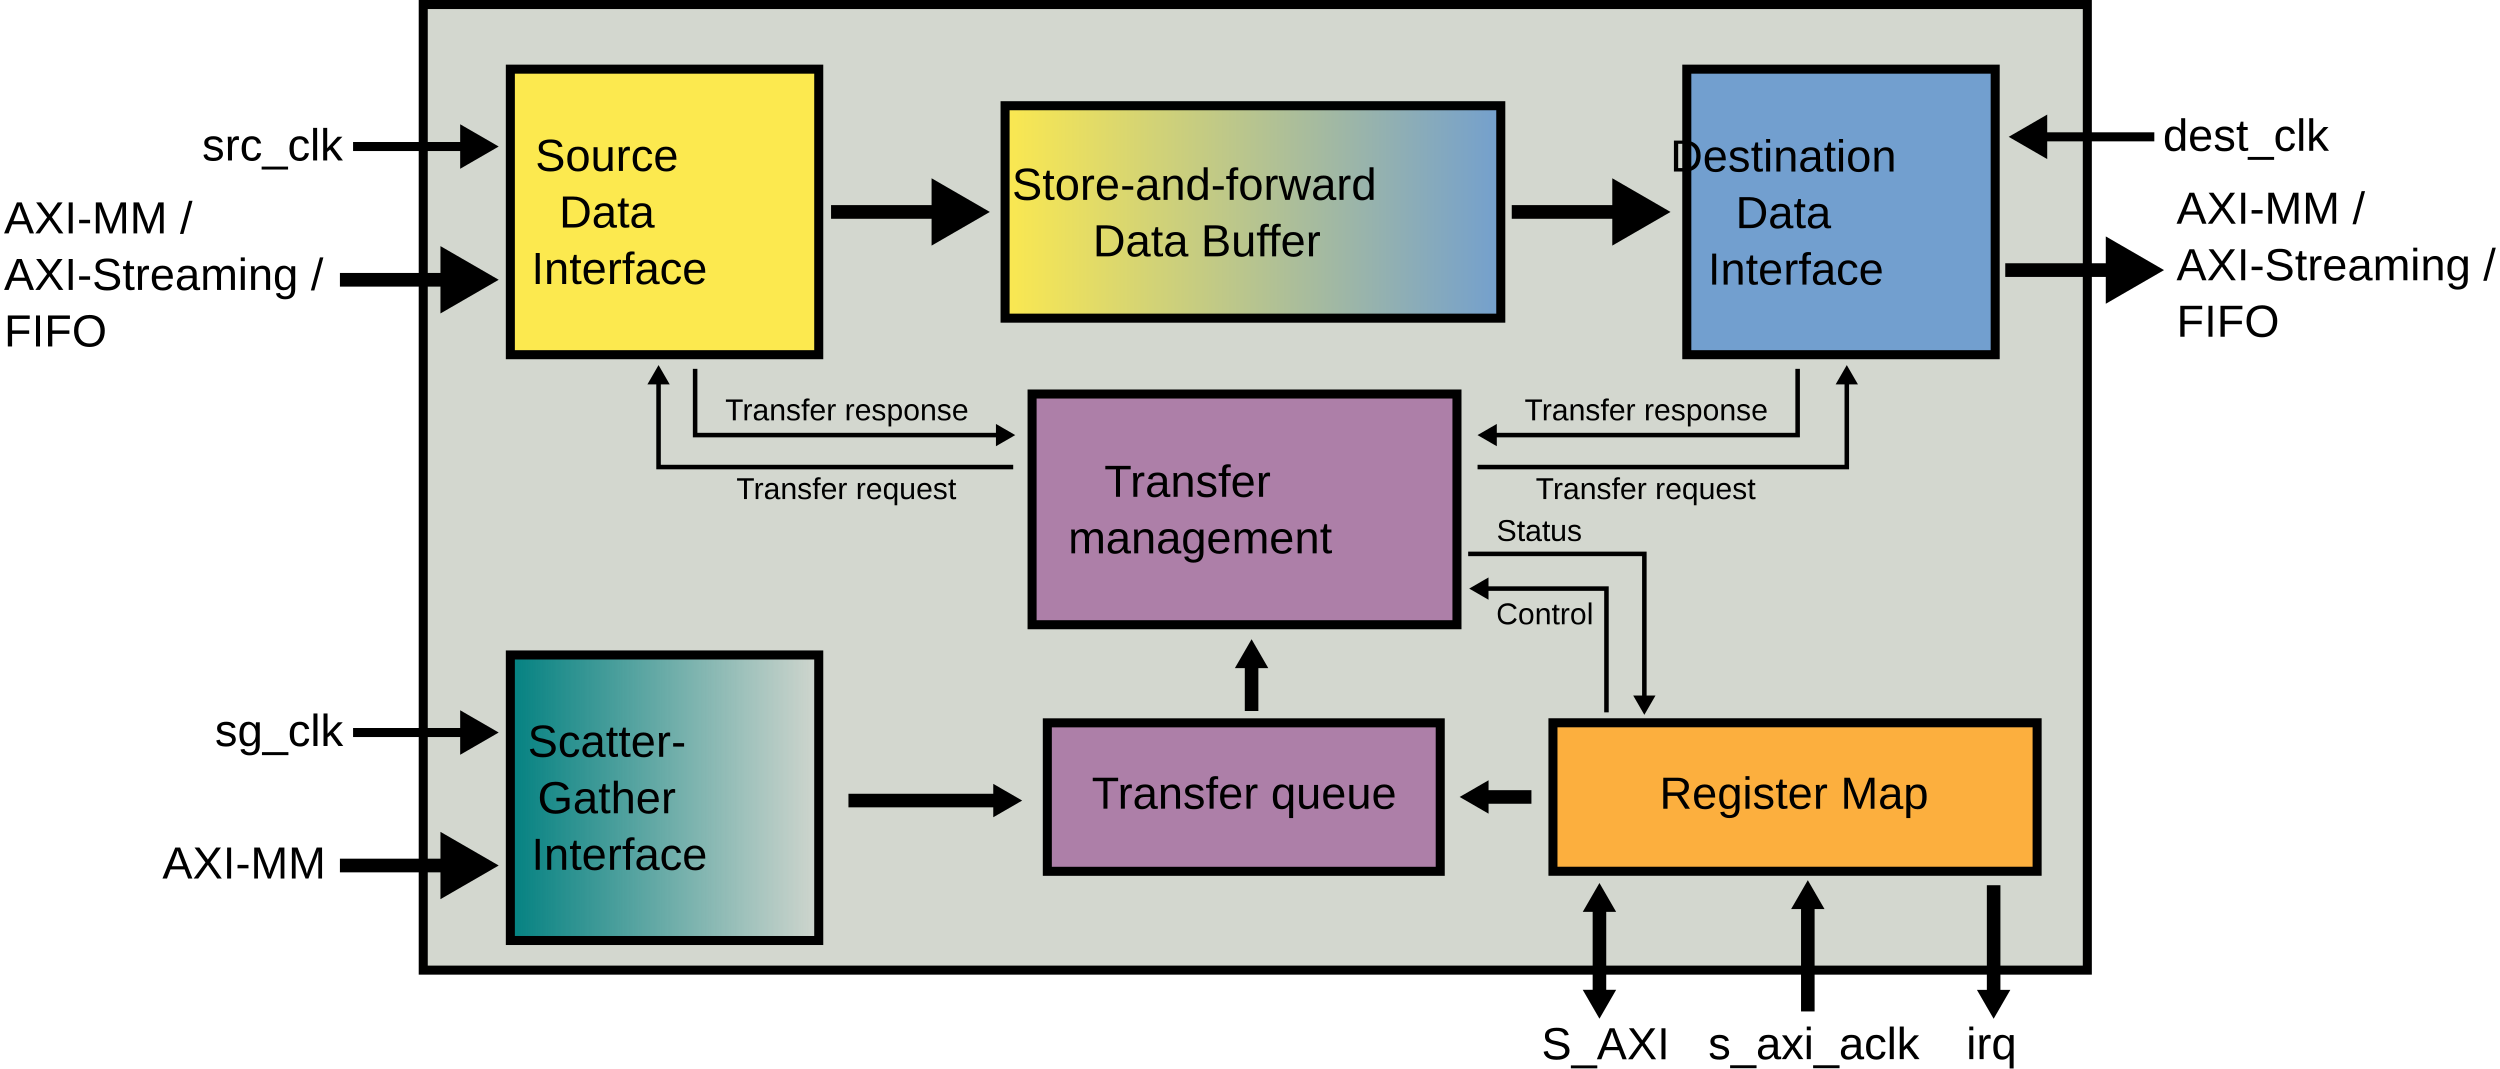
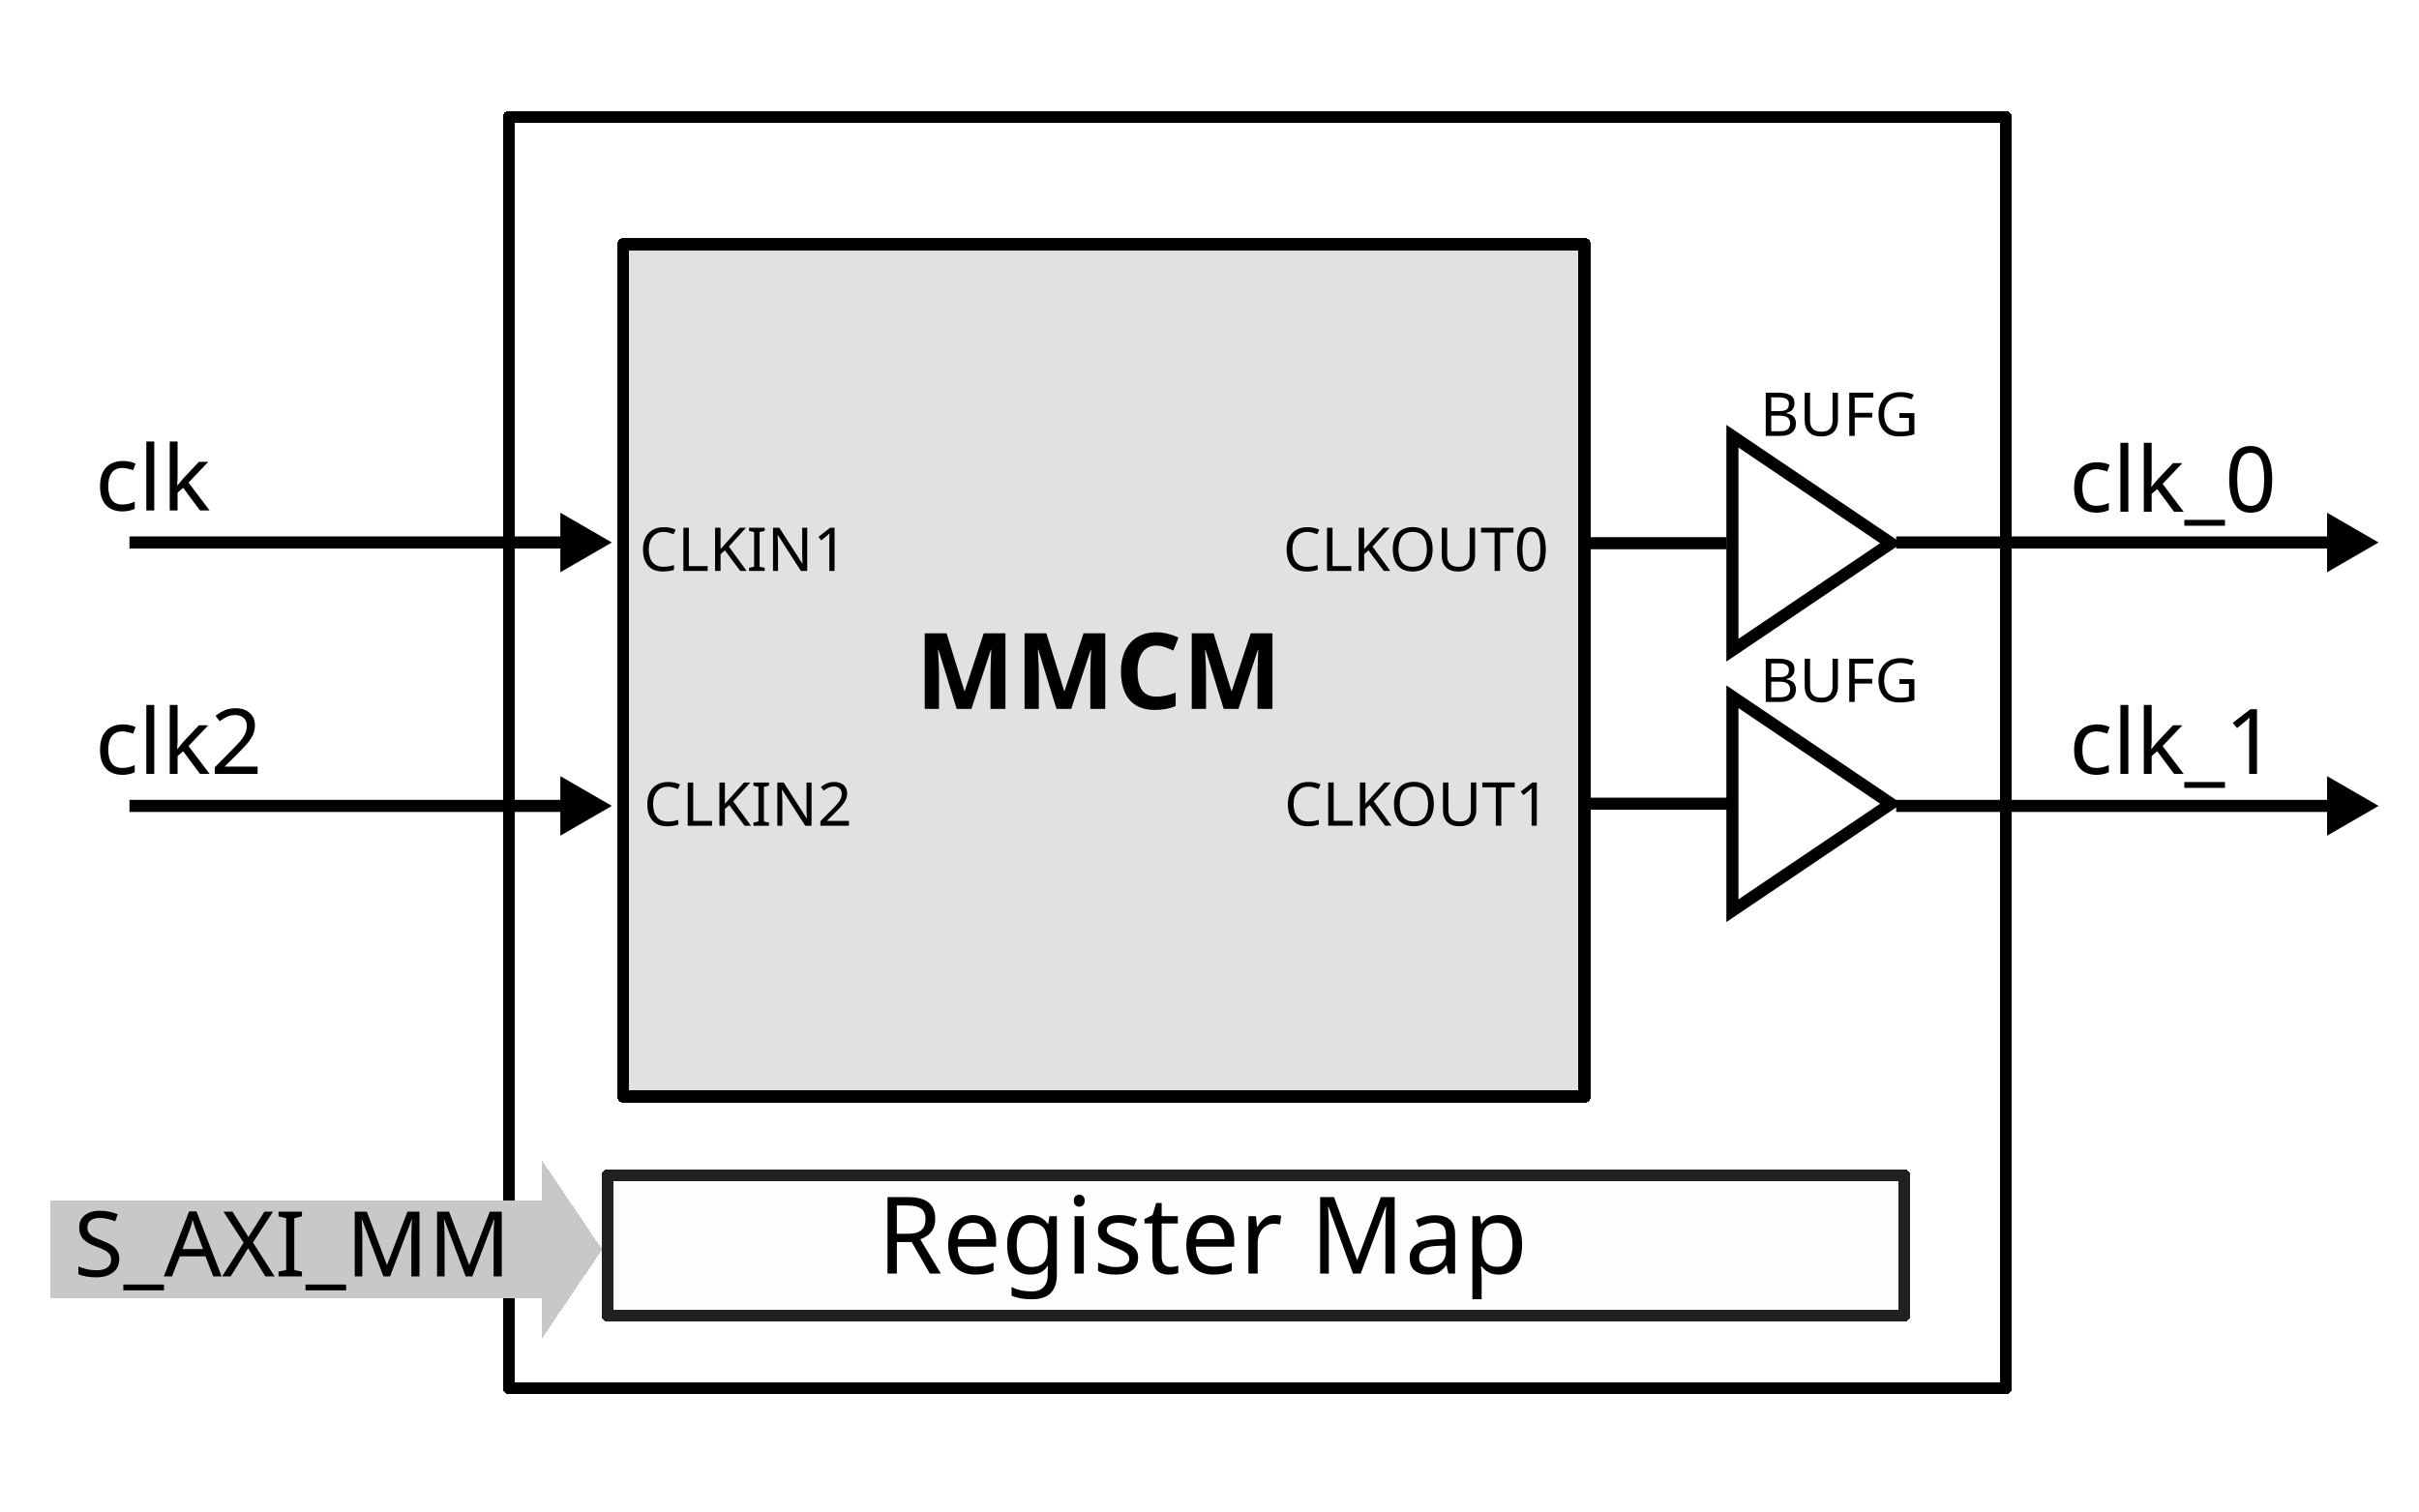
- <svg xmlns="http://www.w3.org/2000/svg" width="585" height="250" preserveAspectRatio="xMidYMid slice" version="1.1" viewBox="0 0 585 250">
-   <defs>
-     <marker id="h" overflow="visible" orient="auto">
-       <path transform="scale(.4)" d="m5.77 0-8.65 5v-10z" fill-rule="evenodd" stroke="#000" stroke-width="1pt" />
+ <svg xmlns="http://www.w3.org/2000/svg" width="400" height="250" viewBox="0 0 400 250" id="svg4408" version="1.1">
+   <defs id="defs4410">
+     <marker style="overflow:visible" id="marker18751-6" refX="0" refY="0" orient="auto">
+       <path transform="scale(0.4,0.4)" style="fill:#000000;fill-opacity:1;fill-rule:evenodd;stroke:#000000;stroke-width:1pt;stroke-opacity:1" d="m 5.77,0 -8.65,5 0,-10 8.65,5 z" id="path18753-0" />
    </marker>
-     <marker id="i" overflow="visible" orient="auto">
-       <path transform="scale(.4)" d="m5.77 0-8.65 5v-10z" fill-rule="evenodd" stroke="#000" stroke-width="1pt" />
+     <marker style="overflow:visible" id="marker18751-6-0" refX="0" refY="0" orient="auto">
+       <path transform="scale(0.4,0.4)" style="fill:#000000;fill-opacity:1;fill-rule:evenodd;stroke:#000000;stroke-width:1pt;stroke-opacity:1" d="m 5.77,0 -8.65,5 0,-10 8.65,5 z" id="path18753-0-6" />
    </marker>
-     <marker id="j" overflow="visible" orient="auto">
-       <path transform="scale(-.4)" d="m5.77 0-8.65 5v-10z" fill-rule="evenodd" stroke="#000" stroke-width="1pt" />
+     <marker style="overflow:visible" id="marker18751-6-0-9" refX="0" refY="0" orient="auto">
+       <path transform="scale(0.4,0.4)" style="fill:#000000;fill-opacity:1;fill-rule:evenodd;stroke:#000000;stroke-width:1pt;stroke-opacity:1" d="m 5.77,0 -8.65,5 0,-10 8.65,5 z" id="path18753-0-6-9" />
    </marker>
-     <marker id="s" overflow="visible" orient="auto">
-       <path transform="scale(-.4)" d="m5.77 0-8.65 5v-10z" fill-rule="evenodd" stroke="#000" stroke-width="1pt" />
+     <marker style="overflow:visible" id="marker18751-6-0-9-1" refX="0" refY="0" orient="auto">
+       <path transform="scale(0.4,0.4)" style="fill:#000000;fill-opacity:1;fill-rule:evenodd;stroke:#000000;stroke-width:1pt;stroke-opacity:1" d="m 5.77,0 -8.65,5 0,-10 8.65,5 z" id="path18753-0-6-9-1" />
    </marker>
-     <marker id="k" overflow="visible" orient="auto">
-       <path transform="scale(.4)" d="m5.77 0-8.65 5v-10z" fill-rule="evenodd" stroke="#000" stroke-width="1pt" />
-     </marker>
-     <marker id="l" overflow="visible" orient="auto">
-       <path transform="scale(.4)" d="m5.77 0-8.65 5v-10z" fill-rule="evenodd" stroke="#000" stroke-width="1pt" />
-     </marker>
-     <marker id="m" overflow="visible" orient="auto">
-       <path transform="scale(.4)" d="m5.77 0-8.65 5v-10z" fill-rule="evenodd" stroke="#000" stroke-width="1pt" />
-     </marker>
-     <marker id="n" overflow="visible" orient="auto">
-       <path transform="scale(-.2)" d="m5.77 0-8.65 5v-10z" fill-rule="evenodd" stroke="#000" stroke-width="1pt" />
-     </marker>
-     <marker id="a" overflow="visible" orient="auto">
-       <path transform="scale(-.2)" d="m5.77 0-8.65 5v-10z" fill-rule="evenodd" stroke="#000" stroke-width="1pt" />
-     </marker>
-     <marker id="b" overflow="visible" orient="auto">
-       <path transform="scale(.2)" d="m5.77 0-8.65 5v-10z" fill-rule="evenodd" stroke="#000" stroke-width="1pt" />
-     </marker>
-     <marker id="c" overflow="visible" orient="auto">
-       <path transform="scale(.2)" d="m5.77 0-8.65 5v-10z" fill-rule="evenodd" stroke="#000" stroke-width="1pt" />
-     </marker>
-     <marker id="p" overflow="visible" orient="auto">
-       <path transform="scale(.2)" d="m5.77 0-8.65 5v-10z" fill-rule="evenodd" stroke="#000" stroke-width="1pt" />
-     </marker>
-     <marker id="r" overflow="visible" orient="auto">
-       <path transform="scale(-.2)" d="m5.77 0-8.65 5v-10z" fill-rule="evenodd" stroke="#000" stroke-width="1pt" />
-     </marker>
-     <marker id="d" overflow="visible" orient="auto">
-       <path transform="scale(.4)" d="m5.77 0-8.65 5v-10z" fill-rule="evenodd" stroke="#000" stroke-width="1pt" />
-     </marker>
-     <marker id="e" overflow="visible" orient="auto">
-       <path transform="scale(.4)" d="m5.77 0-8.65 5v-10z" fill-rule="evenodd" stroke="#000" stroke-width="1pt" />
-     </marker>
-     <marker id="f" overflow="visible" orient="auto">
-       <path transform="scale(.4)" d="m5.77 0-8.65 5v-10z" fill-rule="evenodd" stroke="#000" stroke-width="1pt" />
-     </marker>
-     <marker id="g" overflow="visible" orient="auto">
-       <path transform="scale(.4)" d="m5.77 0-8.65 5v-10z" fill-rule="evenodd" stroke="#000" stroke-width="1pt" />
-     </marker>
-     <marker id="q" overflow="visible" orient="auto">
-       <path transform="scale(.4)" d="m5.77 0-8.65 5v-10z" fill-rule="evenodd" stroke="#000" stroke-width="1pt" />
-     </marker>
-     <linearGradient id="o" x1="88.359" x2="117.89" y1="88.837" y2="88.837" gradientUnits="userSpaceOnUse">
-       <stop stop-color="#fce94f" offset="0" />
-       <stop stop-color="#729fcf" offset="1" />
-     </linearGradient>
-     <marker id="i-9" overflow="visible" orient="auto">
-       <path transform="scale(.4)" d="m5.77 0-8.65 5v-10z" fill-rule="evenodd" stroke="#000" stroke-width="1pt" />
-     </marker>
-     <marker id="e-2" overflow="visible" orient="auto">
-       <path transform="scale(.4)" d="m5.77 0-8.65 5v-10z" fill-rule="evenodd" stroke="#000" stroke-width="1pt" />
-     </marker>
-     <linearGradient id="linearGradient59824" x1="58.883" x2="77.454" y1="89.272" y2="89.272" gradientUnits="userSpaceOnUse">
-       <stop stop-color="#008080" offset="0" />
-       <stop stop-color="#008080" stop-opacity="0" offset="1" />
-     </linearGradient>
-     <marker id="a-0" overflow="visible" orient="auto">
-       <path transform="scale(-.2)" d="m5.77 0-8.65 5v-10z" fill-rule="evenodd" stroke="#000" stroke-width="1pt" />
+     <marker style="overflow:visible" id="marker18751-6-0-9-5" refX="0" refY="0" orient="auto">
+       <path transform="scale(0.4,0.4)" style="fill:#000000;fill-opacity:1;fill-rule:evenodd;stroke:#000000;stroke-width:1pt;stroke-opacity:1" d="m 5.77,0 -8.65,5 0,-10 8.65,5 z" id="path18753-0-6-9-8" />
    </marker>
  </defs>
-   <g transform="matrix(4,0,0,4,-117.17,-304.15)">
-     <rect x="54.052" y="76.302" width="97.349" height="56.488" fill="#d3d7cf" fill-rule="evenodd" stroke="#000" stroke-width=".529" />
-     <rect x="120.14" y="118.32" width="28.324" height="8.686" fill="#fcaf3e" fill-rule="evenodd" stroke="#000" stroke-width=".529" />
-     <g transform="translate(-.53474 -.4009)">
-       <rect x="88.624" y="82.623" width="28.999" height="12.428" fill="url(#o)" fill-rule="evenodd" stroke="#000" stroke-width=".529" />
-       <text x="103.003" y="88.129" fill="#000000" font-family="'Liberation Sans'" font-size="2.646px" letter-spacing="0px" stroke-width=".265px" text-anchor="middle" word-spacing="0px" style="line-height:125%" xml:space="preserve">
-         <tspan x="103.003" y="88.129" text-align="center">Store-and-forward</tspan>
-         <tspan x="103.003" y="91.436" text-align="center">Data Buffer</tspan>
-       </text>
+   <g id="layer1" transform="translate(0,-802.3621)">
+     <rect style="display:inline;opacity:1;fill:#000000;fill-opacity:0;fill-rule:nonzero;stroke:#000000;stroke-width:2;stroke-linecap:square;stroke-linejoin:round;stroke-miterlimit:0;stroke-dasharray:none;stroke-dashoffset:0;stroke-opacity:1;shape-rendering:crispEdges;enable-background:new" id="rect4477" width="247.518" height="210.256" x="84.146" y="821.695" />
+     <rect y="996.762" x="100.495" height="23.183" width="214.379" id="rect4867-1-6" style="display:inline;opacity:0.87;fill:#fffeff;fill-opacity:1;fill-rule:nonzero;stroke:#000000;stroke-width:2;stroke-linecap:round;stroke-linejoin:round;stroke-miterlimit:4;stroke-dasharray:none;stroke-dashoffset:0;stroke-opacity:1;shape-rendering:crispEdges;enable-background:new" />
+     <text xml:space="preserve" style="font-style:normal;font-weight:normal;font-size:13.134px;line-height:125%;font-family:sans-serif;letter-spacing:0px;word-spacing:0px;fill:#000000;fill-opacity:1;stroke:none;stroke-width:1px;stroke-linecap:butt;stroke-linejoin:miter;stroke-opacity:1" x="209.731" y="1001.239" id="text8784-5" transform="scale(0.9883858,1.011751)">
+       <tspan x="209.731" y="1001.239" id="tspan10800" style="font-size:17.5px;text-align:center;text-anchor:middle">Register Map</tspan>
+     </text>
+     <g transform="matrix(-1,0,0,1,230.0461,462.4344)" style="display:inline;fill:#c8c8c8;fill-opacity:1;stroke:none;stroke-opacity:1;shape-rendering:crispEdges;enable-background:new" id="g5327">
+       <path style="fill:#c8c8c8;fill-opacity:1;fill-rule:evenodd;stroke:none;stroke-width:1px;stroke-linecap:round;stroke-linejoin:miter;stroke-opacity:1" d="m 130.474,546.584 10.032,14.849 0,-6.806 81.164,-3e-5 0,-8.042 0,-8.042 -81.164,3e-5 0,-6.806 -10.032,14.849" id="path5329" />
    </g>
-     <g font-family="'Liberation Sans'" font-size="2.646px" letter-spacing="0px" stroke-width=".265px" word-spacing="0px">
-       <text x="126.375" y="123.347" style="line-height:125%" xml:space="preserve">
-         <tspan x="126.375" y="123.347" stroke-width=".265px">Register Map</tspan>
-       </text>
-       <text x="119.47" y="138.006" style="line-height:125%" xml:space="preserve">
-         <tspan x="119.47" y="138.006" stroke-width=".265px">S_AXI</tspan>
-       </text>
-       <text x="129.225" y="137.999" style="line-height:125%" xml:space="preserve">
-         <tspan x="129.225" y="137.999" stroke-width=".265px">s_axi_aclk</tspan>
-       </text>
-       <text x="144.326" y="137.999" style="line-height:125%" xml:space="preserve">
-         <tspan x="144.326" y="137.999" stroke-width=".265px">irq</tspan>
-       </text>
-     </g>
-     <g transform="translate(-2.3947 -.19646)">
-       <rect x="92.956" y="118.52" width="22.985" height="8.686" fill="#ad7fa8" fill-rule="evenodd" stroke="#000" stroke-width=".529" />
-       <text x="95.549" y="123.542" fill="#000000" font-family="'Liberation Sans'" font-size="2.646px" letter-spacing="0px" stroke-width=".265px" word-spacing="0px" style="line-height:125%" xml:space="preserve">
-         <tspan x="95.549" y="123.542" stroke-width=".265px">Transfer queue</tspan>
-       </text>
-     </g>
-     <g transform="translate(-.00019488 -.8367)">
-       <rect x="59.148" y="80.92" width="18.041" height="16.704" fill="#fce94f" fill-rule="evenodd" stroke="#000" stroke-width=".529" />
-       <text x="68.106" y="86.876" fill="#000000" font-family="'Liberation Sans'" font-size="2.646px" letter-spacing="0px" stroke-width=".265px" text-anchor="middle" word-spacing="0px" style="line-height:125%" xml:space="preserve">
-         <tspan x="68.106" y="86.876" text-align="center">Source</tspan>
-         <tspan x="68.106" y="90.183" text-align="center">Data</tspan>
-         <tspan x="68.106" y="93.491" text-align="center">Interface</tspan>
-       </text>
-     </g>
-     <g transform="translate(68.822 -.8367)">
-       <rect x="59.148" y="80.92" width="18.041" height="16.704" fill="#729fcf" fill-rule="evenodd" stroke="#000" stroke-width=".529" />
-       <text x="68.106" y="86.911" fill="#000000" font-family="'Liberation Sans'" font-size="2.646px" letter-spacing="0px" stroke-width=".265px" text-anchor="middle" word-spacing="0px" style="line-height:125%" xml:space="preserve">
-         <tspan x="68.106" y="86.911" text-align="center">Destination</tspan>
-         <tspan x="68.106" y="90.218" text-align="center">Data</tspan>
-         <tspan x="68.106" y="93.526" text-align="center">Interface</tspan>
-       </text>
-     </g>
-     <g fill="none" stroke="#000">
-       <g stroke-width=".8">
-         <path d="m77.909 88.436h7.016" marker-end="url(#q)" />
-         <path d="m117.73 88.436h7.016" marker-end="url(#g)" />
-         <path d="m146.6 91.838h7.016" marker-end="url(#f)" />
-         <path d="m49.178 92.405h7.016" marker-end="url(#e)" />
-         <path d="m49.178 126.67h7.016" marker-end="url(#e-2)" />
-       </g>
-       <path d="m122.86 128.82v5.685" marker-end="url(#p)" marker-start="url(#r)" stroke-width=".794" />
-       <g stroke-width=".794">
-         <path d="m135.05 134.81v-6.154" marker-end="url(#c)" stroke-linecap="square" />
-         <path d="m145.92 128.22v6.288" marker-end="url(#b)" stroke-linecap="square" />
-         <path d="m115.81 122.66h3.071" marker-start="url(#a)" />
-         <path d="m87.961 122.87h-9.034" marker-start="url(#a-0)" />
-       </g>
-     </g>
-     <text x="156.62" y="89.126" fill="#000000" font-family="'Liberation Sans'" font-size="2.646px" letter-spacing="0px" stroke-width=".265px" word-spacing="0px" style="line-height:125%" xml:space="preserve">
-       <tspan x="156.62" y="89.126">AXI-MM /</tspan>
-       <tspan x="156.62" y="92.433">AXI-Streaming /</tspan>
-       <tspan x="156.62" y="95.74">FIFO</tspan>
+     <text xml:space="preserve" style="font-style:normal;font-weight:normal;font-size:15px;line-height:125%;font-family:sans-serif;letter-spacing:0px;word-spacing:0px;fill:#000000;fill-opacity:1;stroke:none;stroke-width:1px;stroke-linecap:butt;stroke-linejoin:miter;stroke-opacity:1" x="12.193" y="1013.473" id="text8077">
+       <tspan id="tspan8079" x="12.193" y="1013.473">S_AXI_MM</tspan>
    </text>
-     <text x="29.533" y="89.692" fill="#000000" font-family="'Liberation Sans'" font-size="2.646px" letter-spacing="0px" stroke-width=".265px" word-spacing="0px" style="line-height:125%" xml:space="preserve">
-       <tspan x="29.533" y="89.692">AXI-MM /</tspan>
-       <tspan x="29.533" y="93">AXI-Streaming /</tspan>
-       <tspan x="29.533" y="96.307">FIFO</tspan>
+     <rect style="display:inline;opacity:1;fill:#000000;fill-opacity:0.119;fill-rule:nonzero;stroke:#000000;stroke-width:2;stroke-linecap:square;stroke-linejoin:round;stroke-miterlimit:0;stroke-dasharray:none;stroke-dashoffset:0;stroke-opacity:1;shape-rendering:crispEdges;enable-background:new" id="rect4477-0" width="158.983" height="141.007" x="103.056" y="842.748" />
+     <path style="fill:none;fill-rule:evenodd;stroke:#000000;stroke-width:2;stroke-linecap:butt;stroke-linejoin:miter;stroke-miterlimit:4;stroke-dasharray:none;stroke-opacity:1;marker-end:url(#marker18751-6)" d="m 21.409,892.086 74.086,0" id="path18743-0" />
+     <path style="fill:none;fill-rule:evenodd;stroke:#000000;stroke-width:2;stroke-linecap:butt;stroke-linejoin:miter;stroke-miterlimit:4;stroke-dasharray:none;stroke-opacity:1;marker-end:url(#marker18751-6-0)" d="m 21.409,935.657 74.086,0" id="path18743-0-8" />
+     <path style="fill:none;fill-rule:evenodd;stroke:#000000;stroke-width:2;stroke-linecap:butt;stroke-linejoin:miter;stroke-miterlimit:4;stroke-dasharray:none;stroke-opacity:1;marker-end:url(#marker18751-6-0-9)" d="m 313.552,892.086 74.086,0" id="path18743-0-8-9" />
+     <path style="fill:none;fill-rule:evenodd;stroke:#000000;stroke-width:2;stroke-linecap:butt;stroke-linejoin:miter;stroke-miterlimit:4;stroke-dasharray:none;stroke-opacity:1;marker-end:url(#marker18751-6-0-9-1)" d="m 313.552,935.657 74.086,0" id="path18743-0-8-9-2" />
+     <text xml:space="preserve" style="font-style:normal;font-weight:normal;font-size:15px;line-height:125%;font-family:sans-serif;letter-spacing:0px;word-spacing:0px;fill:#000000;fill-opacity:1;stroke:none;stroke-width:1px;stroke-linecap:butt;stroke-linejoin:miter;stroke-opacity:1" x="151.337" y="919.614" id="text5815">
+       <tspan id="tspan5817" x="151.337" y="919.614" style="font-style:normal;font-variant:normal;font-weight:bold;font-stretch:normal;font-size:17.5px;font-family:sans-serif;-inkscape-font-specification:'sans-serif Bold'">MMCM</tspan>
    </text>
-     <rect x="89.669" y="99.087" width="24.856" height="13.497" fill="#ad7fa8" fill-rule="evenodd" stroke="#000" stroke-linecap="square" stroke-width=".529" />
-     <path d="m102.51 114.56v3.071" fill="none" marker-start="url(#n)" stroke="#000" stroke-width=".794" />
-     <g stroke-width=".265px">
-       <text x="102.077" y="105.101" fill="#000000" font-family="'Liberation Sans'" font-size="2.646px" letter-spacing="0px" text-anchor="middle" word-spacing="0px" style="line-height:125%" xml:space="preserve">
-         <tspan x="102.077" y="105.101" text-align="center">Transfer</tspan>
-         <tspan x="102.077" y="108.408" text-align="center">management</tspan>
-       </text>
-       <path d="m123.27 117.71v-7.24h-7.276" fill="none" marker-end="url(#d)" stroke="#000" />
-       <text x="116.816" y="112.558" fill="#000000" font-family="'Liberation Sans'" font-size="2.646px" letter-spacing="0px" word-spacing="0px" style="line-height:125%" xml:space="preserve">
-         <tspan x="116.816" y="112.558" font-size="1.764px" stroke-width=".265px">Control</tspan>
-       </text>
-       <path d="m115.18 108.44h10.307v8.662" fill="none" marker-end="url(#m)" stroke="#000" />
-       <text x="116.842" y="107.682" fill="#000000" font-family="'Liberation Sans'" font-size="2.646px" letter-spacing="0px" word-spacing="0px" style="line-height:125%" xml:space="preserve">
-         <tspan x="116.842" y="107.682" font-size="1.764px" stroke-width=".265px">Status</tspan>
-       </text>
-       <path d="m115.73 103.36h21.6v-5.212" fill="none" marker-end="url(#k)" stroke="#000" />
-       <path d="m88.565 103.36h-20.747v-5.212" fill="none" marker-end="url(#l)" stroke="#000" />
-       <text x="119.126" y="105.234" fill="#000000" font-family="'Liberation Sans'" font-size="2.646px" letter-spacing="0px" word-spacing="0px" style="line-height:125%" xml:space="preserve">
-         <tspan x="119.126" y="105.234" font-size="1.764px" stroke-width=".265px">Transfer request</tspan>
-       </text>
-       <text x="72.363" y="105.234" fill="#000000" font-family="'Liberation Sans'" font-size="2.646px" letter-spacing="0px" word-spacing="0px" style="line-height:125%" xml:space="preserve">
-         <tspan x="72.363" y="105.234" font-size="1.764px" stroke-width=".265px">Transfer request</tspan>
-       </text>
-       <path d="m87.931 101.49h-17.974v-3.875" fill="none" marker-start="url(#s)" stroke="#000" />
-       <text x="71.71" y="100.624" fill="#000000" font-family="'Liberation Sans'" font-size="2.646px" letter-spacing="0px" word-spacing="0px" style="line-height:125%" xml:space="preserve">
-         <tspan x="71.71" y="100.624" font-size="1.764px" stroke-width=".265px">Transfer response</tspan>
-       </text>
-       <path d="m116.48 101.49h17.974v-3.875" fill="none" marker-start="url(#j)" stroke="#000" />
-       <text x="118.472" y="100.624" fill="#000000" font-family="'Liberation Sans'" font-size="2.646px" letter-spacing="0px" word-spacing="0px" style="line-height:125%" xml:space="preserve">
-         <tspan x="118.472" y="100.624" font-size="1.764px" stroke-width=".265px">Transfer response</tspan>
-       </text>
-     </g>
-     <path d="m49.947 84.609h7.016" fill="none" marker-end="url(#i)" stroke="#000" stroke-width=".529" />
-     <text x="41.117" y="85.428" fill="#000000" font-family="'Liberation Sans'" font-size="2.646px" letter-spacing="0px" stroke-width=".265px" word-spacing="0px" style="line-height:125%" xml:space="preserve">
-       <tspan x="41.117" y="85.428" stroke-width=".265px">src_clk</tspan>
+     <text xml:space="preserve" style="font-style:normal;font-weight:normal;font-size:15px;line-height:125%;font-family:sans-serif;letter-spacing:0px;word-spacing:0px;fill:#000000;fill-opacity:1;stroke:none;stroke-width:1px;stroke-linecap:butt;stroke-linejoin:miter;stroke-opacity:1" x="15.714" y="886.791" id="text5819">
+       <tspan id="tspan5821" x="15.714" y="886.791">clk</tspan>
    </text>
-     <path d="m155.32 84.042h-7.016" fill="none" marker-end="url(#h)" stroke="#000" stroke-width=".529" />
-     <text x="155.829" y="84.861" fill="#000000" font-family="'Liberation Sans'" font-size="2.646px" letter-spacing="0px" stroke-width=".265px" word-spacing="0px" style="line-height:125%" xml:space="preserve">
-       <tspan x="155.829" y="84.861" stroke-width=".265px">dest_clk</tspan>
+     <text xml:space="preserve" style="font-style:normal;font-weight:normal;font-size:15px;line-height:125%;font-family:sans-serif;letter-spacing:0px;word-spacing:0px;fill:#000000;fill-opacity:1;stroke:none;stroke-width:1px;stroke-linecap:butt;stroke-linejoin:miter;stroke-opacity:1" x="15.714" y="930.362" id="text5823">
+       <tspan id="tspan5825" x="15.714" y="930.362">clk2</tspan>
    </text>
-     <g transform="translate(-.00024899 33.433)">
-       <rect x="59.148" y="80.92" width="18.041" height="16.704" fill="url(#linearGradient59824)" fill-rule="evenodd" stroke="#000" stroke-width=".529" />
-       <text transform="translate(.00024899 -33.433)" x="68.105" y="120.309" fill="#000000" font-family="'Liberation Sans'" font-size="2.646px" letter-spacing="0px" stroke-width=".265px" text-anchor="middle" word-spacing="0px" style="font-variant-caps:normal;font-variant-east-asian:normal;font-variant-ligatures:normal;font-variant-numeric:normal;line-height:125%" xml:space="preserve">
-         <tspan x="68.105" y="120.309">Scatter-</tspan>
-         <tspan x="68.105" y="123.616">Gather</tspan>
-         <tspan x="68.105" y="126.923">Interface</tspan>
-       </text>
-     </g>
-     <path d="m49.947 118.89h7.016" fill="none" marker-end="url(#i-9)" stroke="#000" stroke-width=".529" />
-     <text x="41.867" y="119.681" fill="#000000" font-family="'Liberation Sans'" font-size="2.646px" letter-spacing="0px" stroke-width=".265px" word-spacing="0px" style="line-height:125%" xml:space="preserve">
-       <tspan x="41.867" y="119.681" stroke-width=".265px">sg_clk</tspan>
+     <text xml:space="preserve" style="font-style:normal;font-weight:normal;font-size:15px;line-height:125%;font-family:sans-serif;letter-spacing:0px;word-spacing:0px;fill:#000000;fill-opacity:1;stroke:none;stroke-width:1px;stroke-linecap:butt;stroke-linejoin:miter;stroke-opacity:1" x="342.143" y="887.005" id="text5827">
+       <tspan id="tspan5829" x="342.143" y="887.005">clk_0</tspan>
    </text>
-     <text x="38.796" y="127.431" fill="#000000" font-family="'Liberation Sans'" font-size="2.646px" letter-spacing="0px" stroke-width=".265px" word-spacing="0px" style="line-height:125%" xml:space="preserve">
-       <tspan x="38.796" y="127.431">AXI-MM</tspan>
+     <text xml:space="preserve" style="font-style:normal;font-weight:normal;font-size:15px;line-height:125%;font-family:sans-serif;letter-spacing:0px;word-spacing:0px;fill:#000000;fill-opacity:1;stroke:none;stroke-width:1px;stroke-linecap:butt;stroke-linejoin:miter;stroke-opacity:1" x="342.143" y="930.362" id="text5831">
+       <tspan id="tspan5833" x="342.143" y="930.362">clk_1</tspan>
+     </text>
+     <text xml:space="preserve" style="font-style:normal;font-weight:normal;font-size:15px;line-height:125%;font-family:sans-serif;letter-spacing:0px;word-spacing:0px;fill:#000000;fill-opacity:1;stroke:none;stroke-width:1px;stroke-linecap:butt;stroke-linejoin:miter;stroke-opacity:1" x="105.714" y="896.791" id="text5835">
+       <tspan id="tspan5837" x="105.714" y="896.791" style="font-size:10px">CLKIN1</tspan>
+     </text>
+     <text xml:space="preserve" style="font-style:normal;font-weight:normal;font-size:15px;line-height:125%;font-family:sans-serif;letter-spacing:0px;word-spacing:0px;fill:#000000;fill-opacity:1;stroke:none;stroke-width:1px;stroke-linecap:butt;stroke-linejoin:miter;stroke-opacity:1" x="106.429" y="938.933" id="text5839">
+       <tspan id="tspan5841" x="106.429" y="938.933" style="font-size:10px">CLKIN2</tspan>
+     </text>
+     <path style="fill:none;fill-rule:evenodd;stroke:#000000;stroke-width:2;stroke-linecap:butt;stroke-linejoin:miter;stroke-miterlimit:4;stroke-dasharray:none;stroke-opacity:1" d="m 286.469,874.513 0,35.387 26.21,-17.694 z" id="path5843" />
+     <path style="fill:none;fill-rule:evenodd;stroke:#000000;stroke-width:2;stroke-linecap:butt;stroke-linejoin:miter;stroke-miterlimit:4;stroke-dasharray:none;stroke-opacity:1;marker-end:url(#marker18751-6-0-9-5)" d="m 0,4.867 74.086,0" id="path18743-0-8-9-24" />
+     <path style="fill:none;fill-rule:evenodd;stroke:#000000;stroke-width:2;stroke-linecap:butt;stroke-linejoin:miter;stroke-miterlimit:4;stroke-dasharray:none;stroke-opacity:1" d="m 286.469,917.6 0,35.387 26.21,-17.694 z" id="path5843-9" />
+     <text xml:space="preserve" style="font-style:normal;font-weight:normal;font-size:15px;line-height:125%;font-family:sans-serif;letter-spacing:0px;word-spacing:0px;fill:#000000;fill-opacity:1;stroke:none;stroke-width:1px;stroke-linecap:butt;stroke-linejoin:miter;stroke-opacity:1" x="291.01" y="874.453" id="text5928">
+       <tspan id="tspan5930" x="291.01" y="874.453" style="font-size:10px">BUFG</tspan>
+     </text>
+     <text xml:space="preserve" style="font-style:normal;font-weight:normal;font-size:15px;line-height:125%;font-family:sans-serif;letter-spacing:0px;word-spacing:0px;fill:#000000;fill-opacity:1;stroke:none;stroke-width:1px;stroke-linecap:butt;stroke-linejoin:miter;stroke-opacity:1" x="291.01" y="918.453" id="text5928-4">
+       <tspan id="tspan5930-2" x="291.01" y="918.453" style="font-size:10px">BUFG</tspan>
+     </text>
+     <path style="fill:none;fill-rule:evenodd;stroke:#000000;stroke-width:2;stroke-linecap:butt;stroke-linejoin:miter;stroke-miterlimit:4;stroke-dasharray:none;stroke-opacity:1" d="m 285.8,935.294 -23,0" id="path5956" />
+     <path style="fill:none;fill-rule:evenodd;stroke:#000000;stroke-width:2;stroke-linecap:butt;stroke-linejoin:miter;stroke-miterlimit:4;stroke-dasharray:none;stroke-opacity:1" d="m 285.495,892.207 -23,0" id="path5956-6" />
+     <text xml:space="preserve" style="font-style:normal;font-weight:normal;font-size:15px;line-height:125%;font-family:sans-serif;letter-spacing:0px;word-spacing:0px;fill:#000000;fill-opacity:1;stroke:none;stroke-width:1px;stroke-linecap:butt;stroke-linejoin:miter;stroke-opacity:1" x="212.143" y="896.791" id="text5973">
+       <tspan id="tspan5975" x="212.143" y="896.791" style="font-size:10px">CLKOUT0</tspan>
+     </text>
+     <text xml:space="preserve" style="font-style:normal;font-weight:normal;font-size:15px;line-height:125%;font-family:sans-serif;letter-spacing:0px;word-spacing:0px;fill:#000000;fill-opacity:1;stroke:none;stroke-width:1px;stroke-linecap:butt;stroke-linejoin:miter;stroke-opacity:1" x="212.345" y="938.924" id="text5973-2">
+       <tspan id="tspan5975-1" x="212.345" y="938.924" style="font-size:10px">CLKOUT1</tspan>
    </text>
  </g>
</svg>
